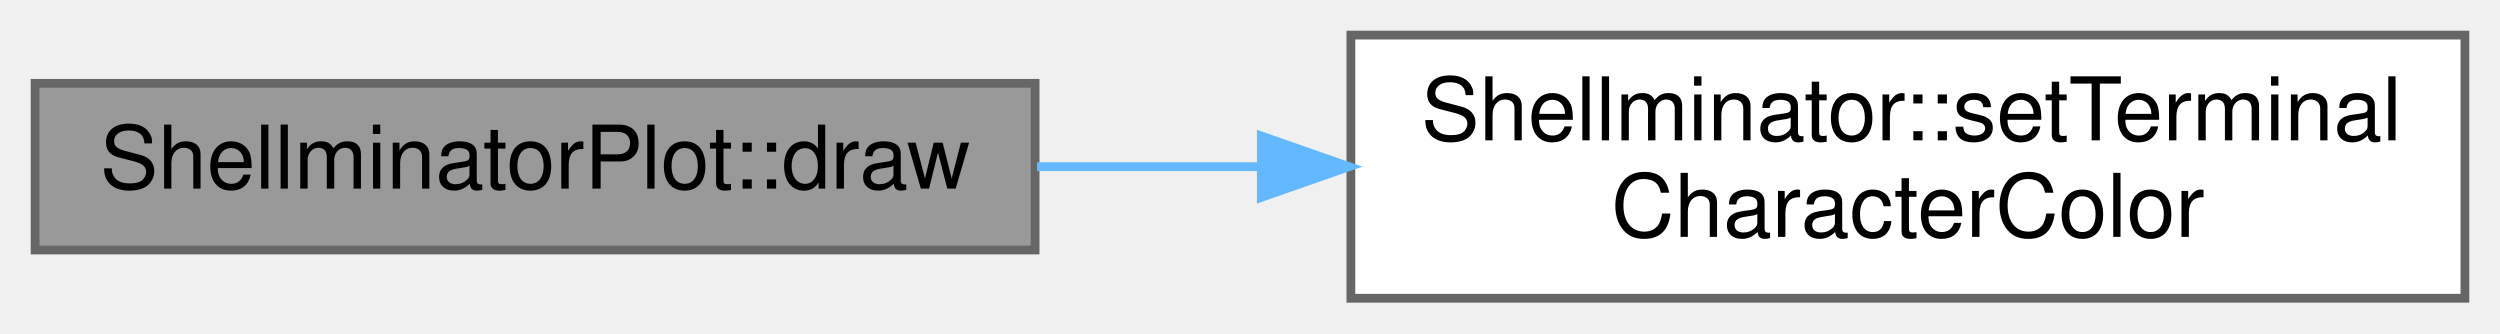
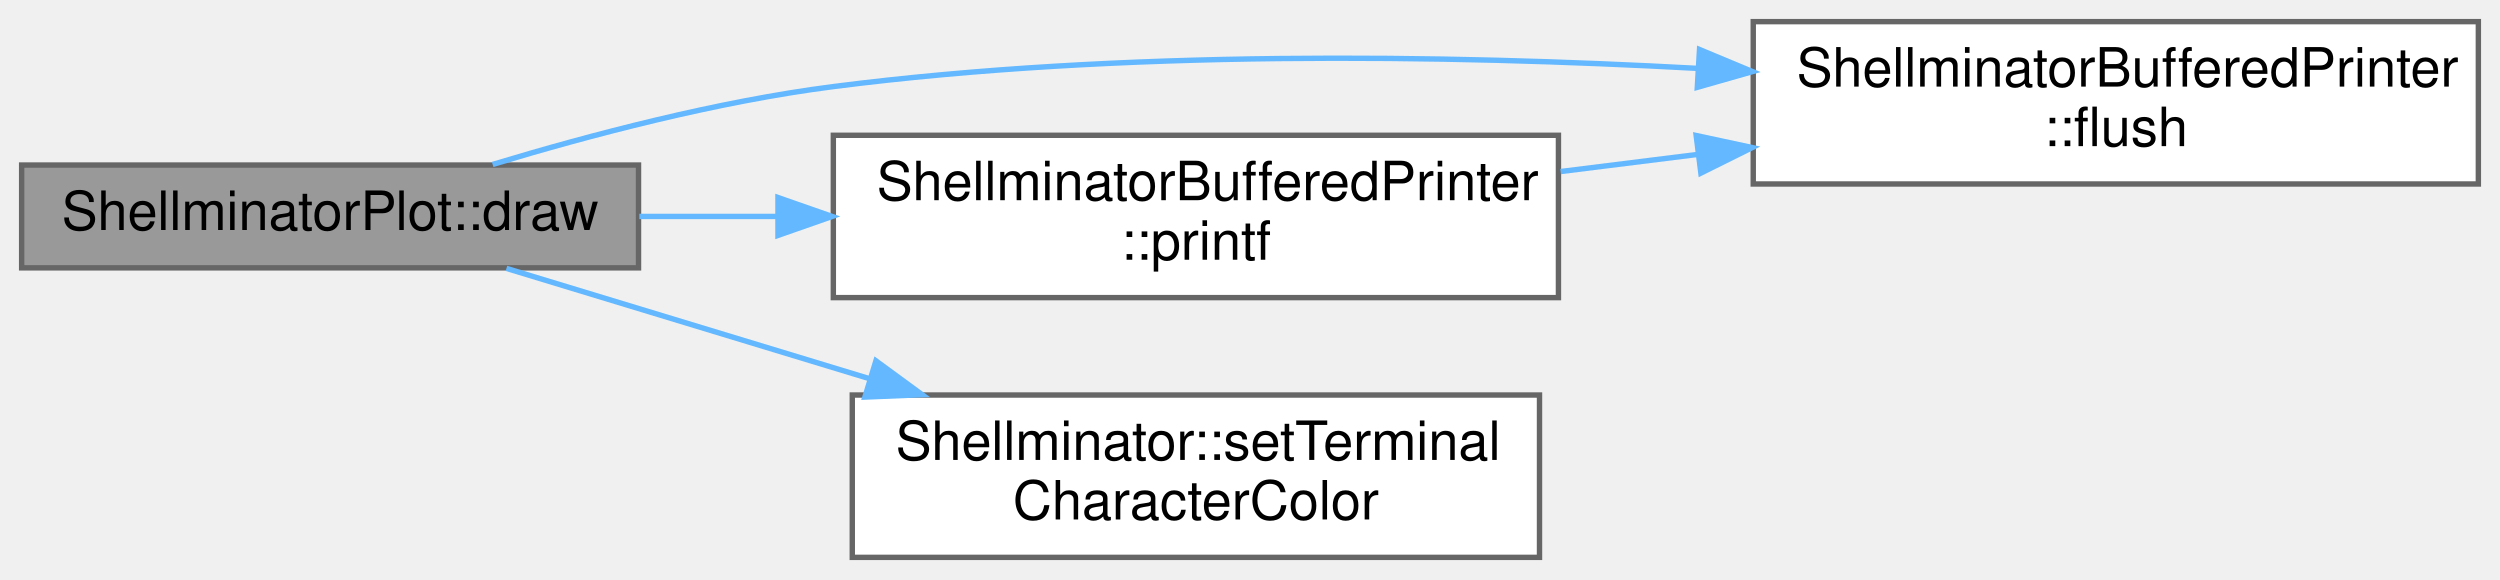
- <svg xmlns="http://www.w3.org/2000/svg" xmlns:xlink="http://www.w3.org/1999/xlink" width="285pt" height="38pt" viewBox="0.00 0.00 285.00 38.00">
-   <g id="graph0" class="graph" transform="scale(1 1) rotate(0) translate(4 34)">
+ <svg xmlns="http://www.w3.org/2000/svg" xmlns:xlink="http://www.w3.org/1999/xlink" width="462pt" height="107pt" viewBox="0.00 0.00 462.00 107.00">
+   <g id="graph0" class="graph" transform="scale(1 1) rotate(0) translate(4 103)">
    <g id="node1" class="node">
      <g id="a_node1">
        <a xlink:title=" ">
-           <polygon fill="#999999" stroke="#666666" points="114,-24.5 0,-24.5 0,-5.5 114,-5.5 114,-24.5" />
-           <text text-anchor="middle" x="57" y="-12.5" font-family="Helvetica,sans-Serif" font-size="10.00">ShellminatorPlot::draw</text>
+           <polygon fill="#999999" stroke="#666666" points="114,-72.5 0,-72.5 0,-53.5 114,-53.5 114,-72.5" />
+           <text text-anchor="middle" x="57" y="-60.5" font-family="Helvetica,sans-Serif" font-size="10.00">ShellminatorPlot::draw</text>
        </a>
      </g>
    </g>
    <g id="node2" class="node">
      <g id="a_node2">
-         <a xlink:href="class_shellminator.html#acdbd56dfa0dfb9dd509420d25d9c5cd9" target="_top" xlink:title="Bring some color into your code.">
-           <polygon fill="white" stroke="#666666" points="277,-30 150,-30 150,0 277,0 277,-30" />
-           <text text-anchor="start" x="158" y="-18" font-family="Helvetica,sans-Serif" font-size="10.00">Shellminator::setTerminal</text>
-           <text text-anchor="middle" x="213.5" y="-7" font-family="Helvetica,sans-Serif" font-size="10.00">CharacterColor</text>
+         <a xlink:href="class_shellminator_buffered_printer.html#addd89bdf65afad80f3f2ce8372df2df4" target="_top" xlink:title="Flush function.">
+           <polygon fill="white" stroke="#666666" points="454,-99 320,-99 320,-69 454,-69 454,-99" />
+           <text text-anchor="start" x="328" y="-87" font-family="Helvetica,sans-Serif" font-size="10.00">ShellminatorBufferedPrinter</text>
+           <text text-anchor="middle" x="387" y="-76" font-family="Helvetica,sans-Serif" font-size="10.00">::flush</text>
        </a>
      </g>
    </g>
    <g id="edge1" class="edge">
-       <path fill="none" stroke="#63b8ff" d="M114.22,-15C122.52,-15 131.19,-15 139.77,-15" />
-       <polygon fill="#63b8ff" stroke="#63b8ff" points="139.79,-18.5 149.79,-15 139.79,-11.5 139.79,-18.5" />
+       <path fill="none" stroke="#63b8ff" d="M87.04,-72.61C104.96,-78.03 128.55,-84.25 150,-87 202.99,-93.8 263.23,-92.89 309.58,-90.37" />
+       <polygon fill="#63b8ff" stroke="#63b8ff" points="310.07,-93.85 319.85,-89.77 309.66,-86.86 310.07,-93.85" />
+     </g>
+     <g id="node3" class="node">
+       <g id="a_node3">
+         <a xlink:href="class_shellminator_buffered_printer.html#aadb670e69391ed2757391ec2ea64943e" target="_top" xlink:title="Regular printf like function.">
+           <polygon fill="white" stroke="#666666" points="284,-78 150,-78 150,-48 284,-48 284,-78" />
+           <text text-anchor="start" x="158" y="-66" font-family="Helvetica,sans-Serif" font-size="10.00">ShellminatorBufferedPrinter</text>
+           <text text-anchor="middle" x="217" y="-55" font-family="Helvetica,sans-Serif" font-size="10.00">::printf</text>
+         </a>
+       </g>
+     </g>
+     <g id="edge2" class="edge">
+       <path fill="none" stroke="#63b8ff" d="M114.15,-63C122.44,-63 131.09,-63 139.7,-63" />
+       <polygon fill="#63b8ff" stroke="#63b8ff" points="139.77,-66.5 149.77,-63 139.77,-59.5 139.77,-66.5" />
+     </g>
+     <g id="node4" class="node">
+       <g id="a_node4">
+         <a xlink:href="class_shellminator.html#acdbd56dfa0dfb9dd509420d25d9c5cd9" target="_top" xlink:title="Bring some color into your code.">
+           <polygon fill="white" stroke="#666666" points="280.5,-30 153.5,-30 153.5,0 280.5,0 280.5,-30" />
+           <text text-anchor="start" x="161.5" y="-18" font-family="Helvetica,sans-Serif" font-size="10.00">Shellminator::setTerminal</text>
+           <text text-anchor="middle" x="217" y="-7" font-family="Helvetica,sans-Serif" font-size="10.00">CharacterColor</text>
+         </a>
+       </g>
+     </g>
+     <g id="edge4" class="edge">
+       <path fill="none" stroke="#63b8ff" d="M89.59,-53.4C108.82,-47.56 133.99,-39.91 156.81,-32.98" />
+       <polygon fill="#63b8ff" stroke="#63b8ff" points="157.87,-36.32 166.42,-30.06 155.83,-29.62 157.87,-36.32" />
+     </g>
+     <g id="edge3" class="edge">
+       <path fill="none" stroke="#63b8ff" d="M284.4,-71.3C292.68,-72.33 301.2,-73.4 309.62,-74.45" />
+       <polygon fill="#63b8ff" stroke="#63b8ff" points="309.45,-77.96 319.81,-75.73 310.32,-71.01 309.45,-77.96" />
    </g>
  </g>
</svg>
